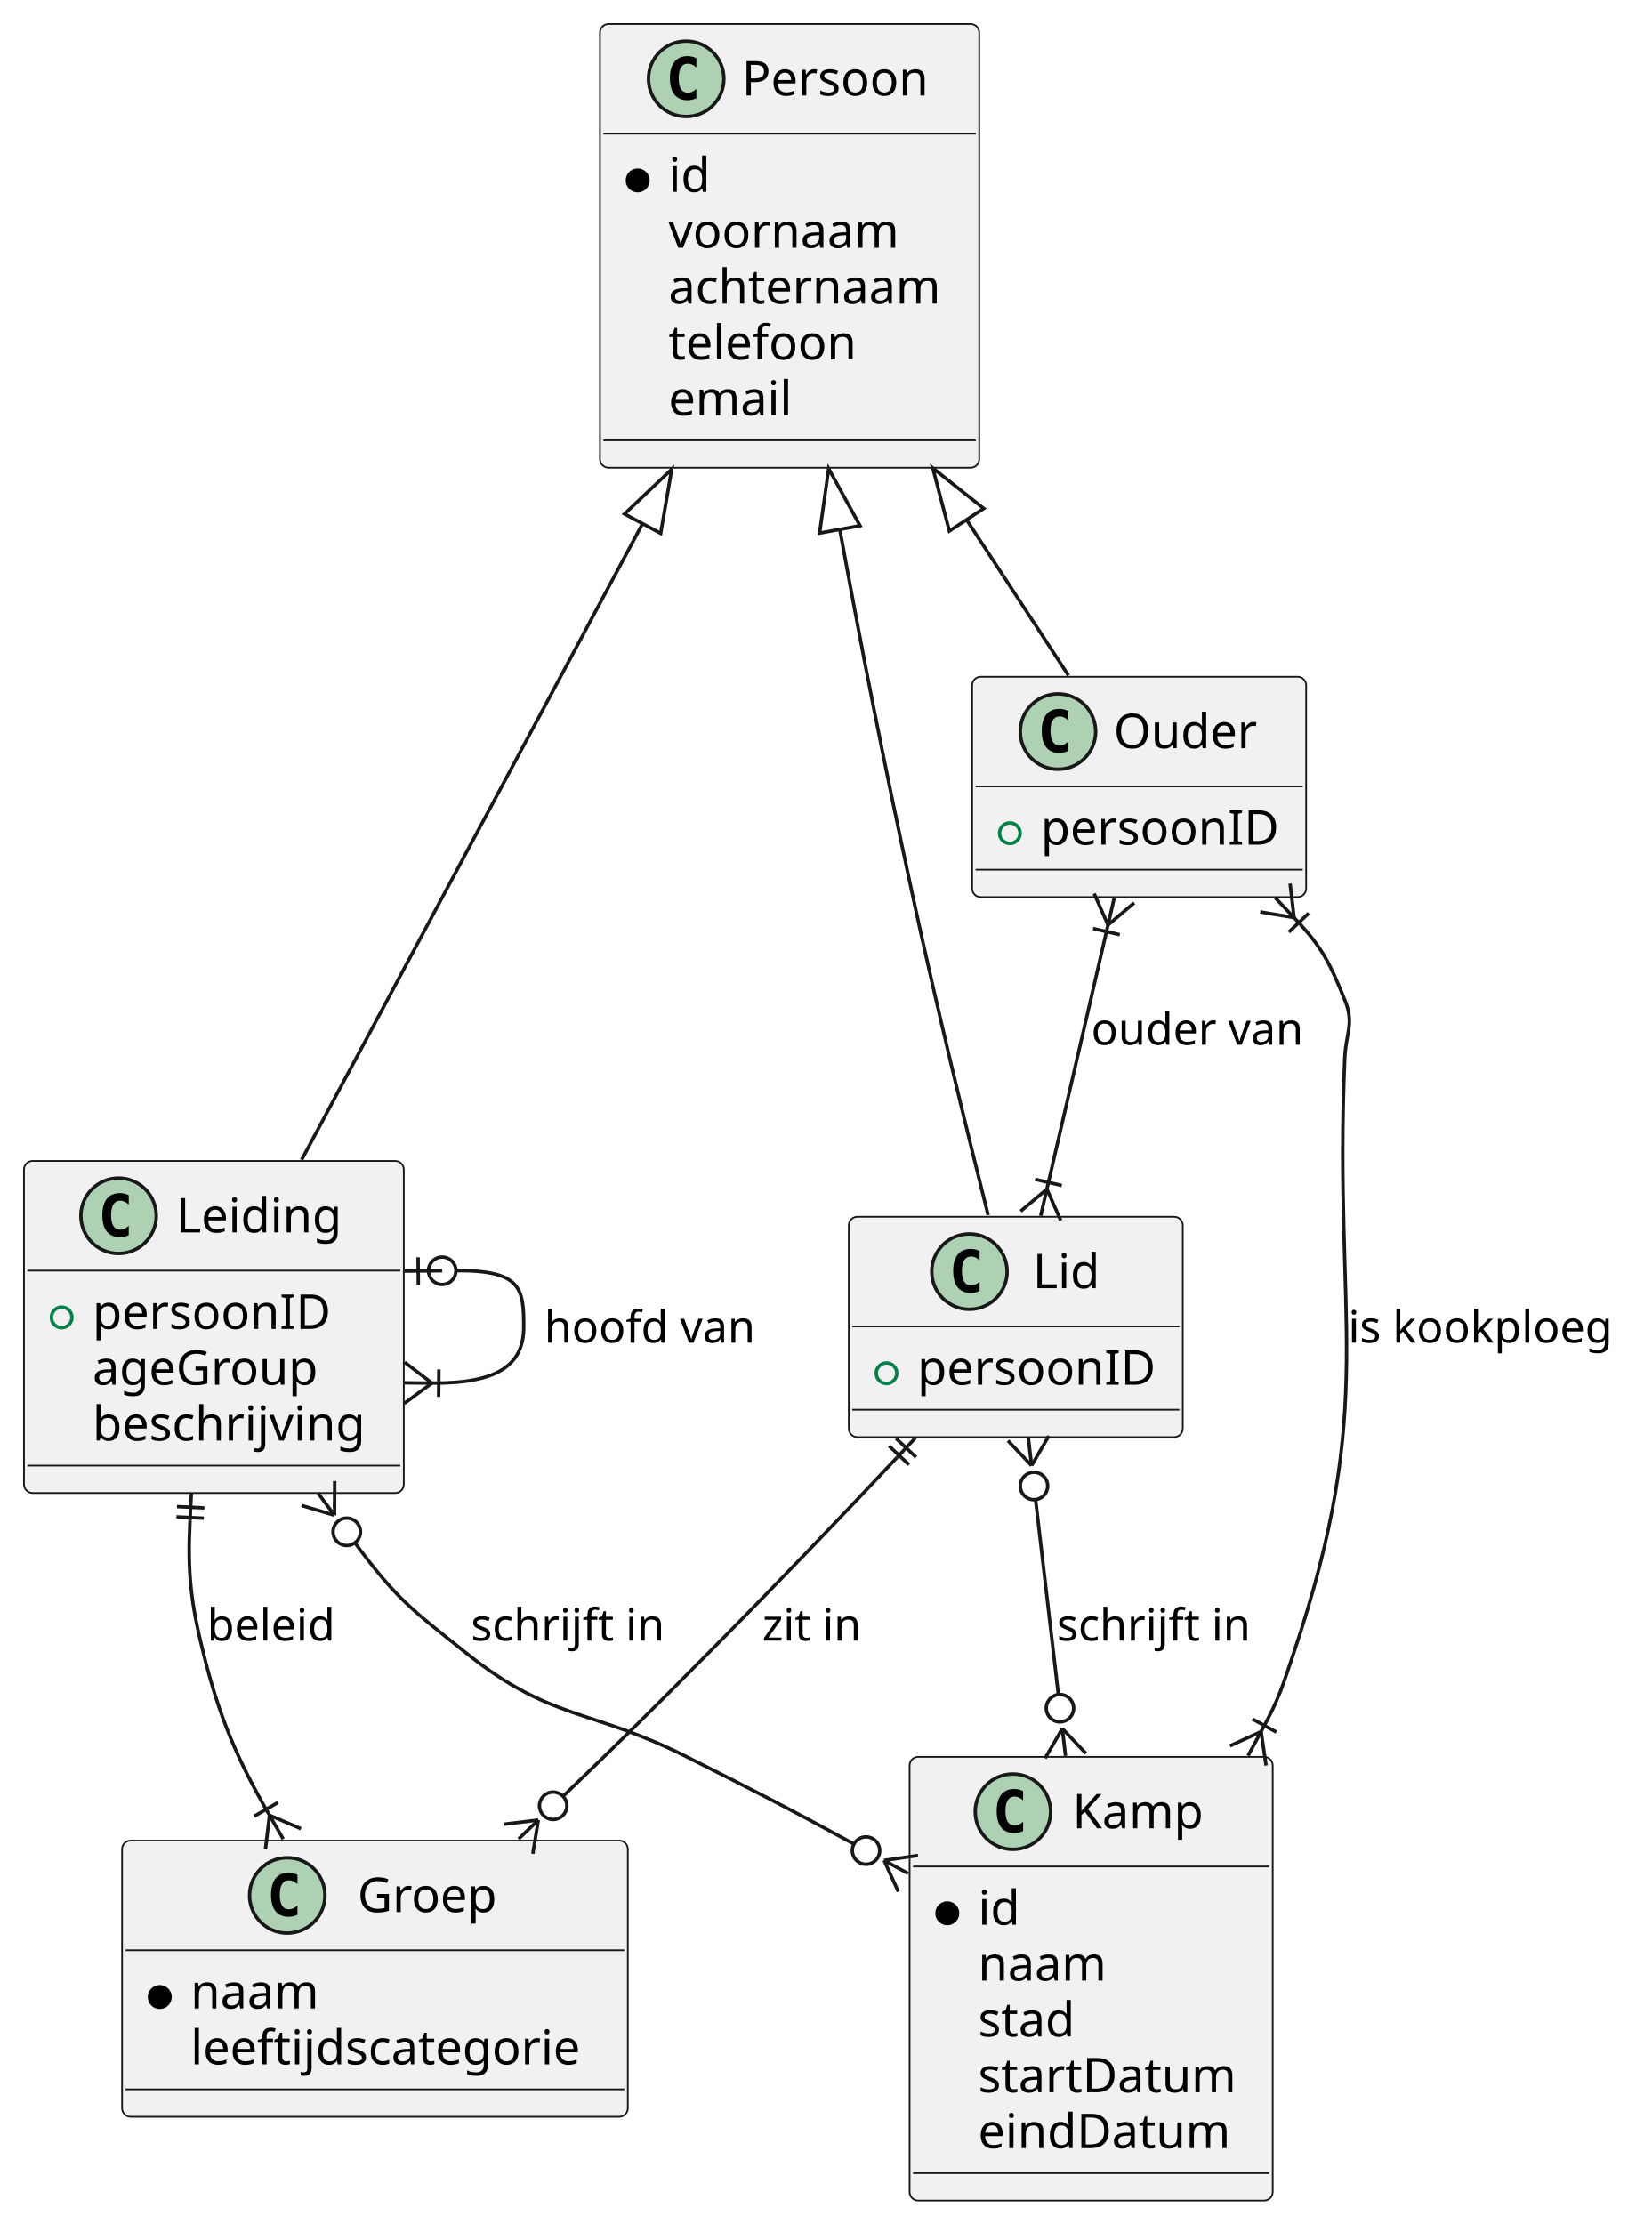
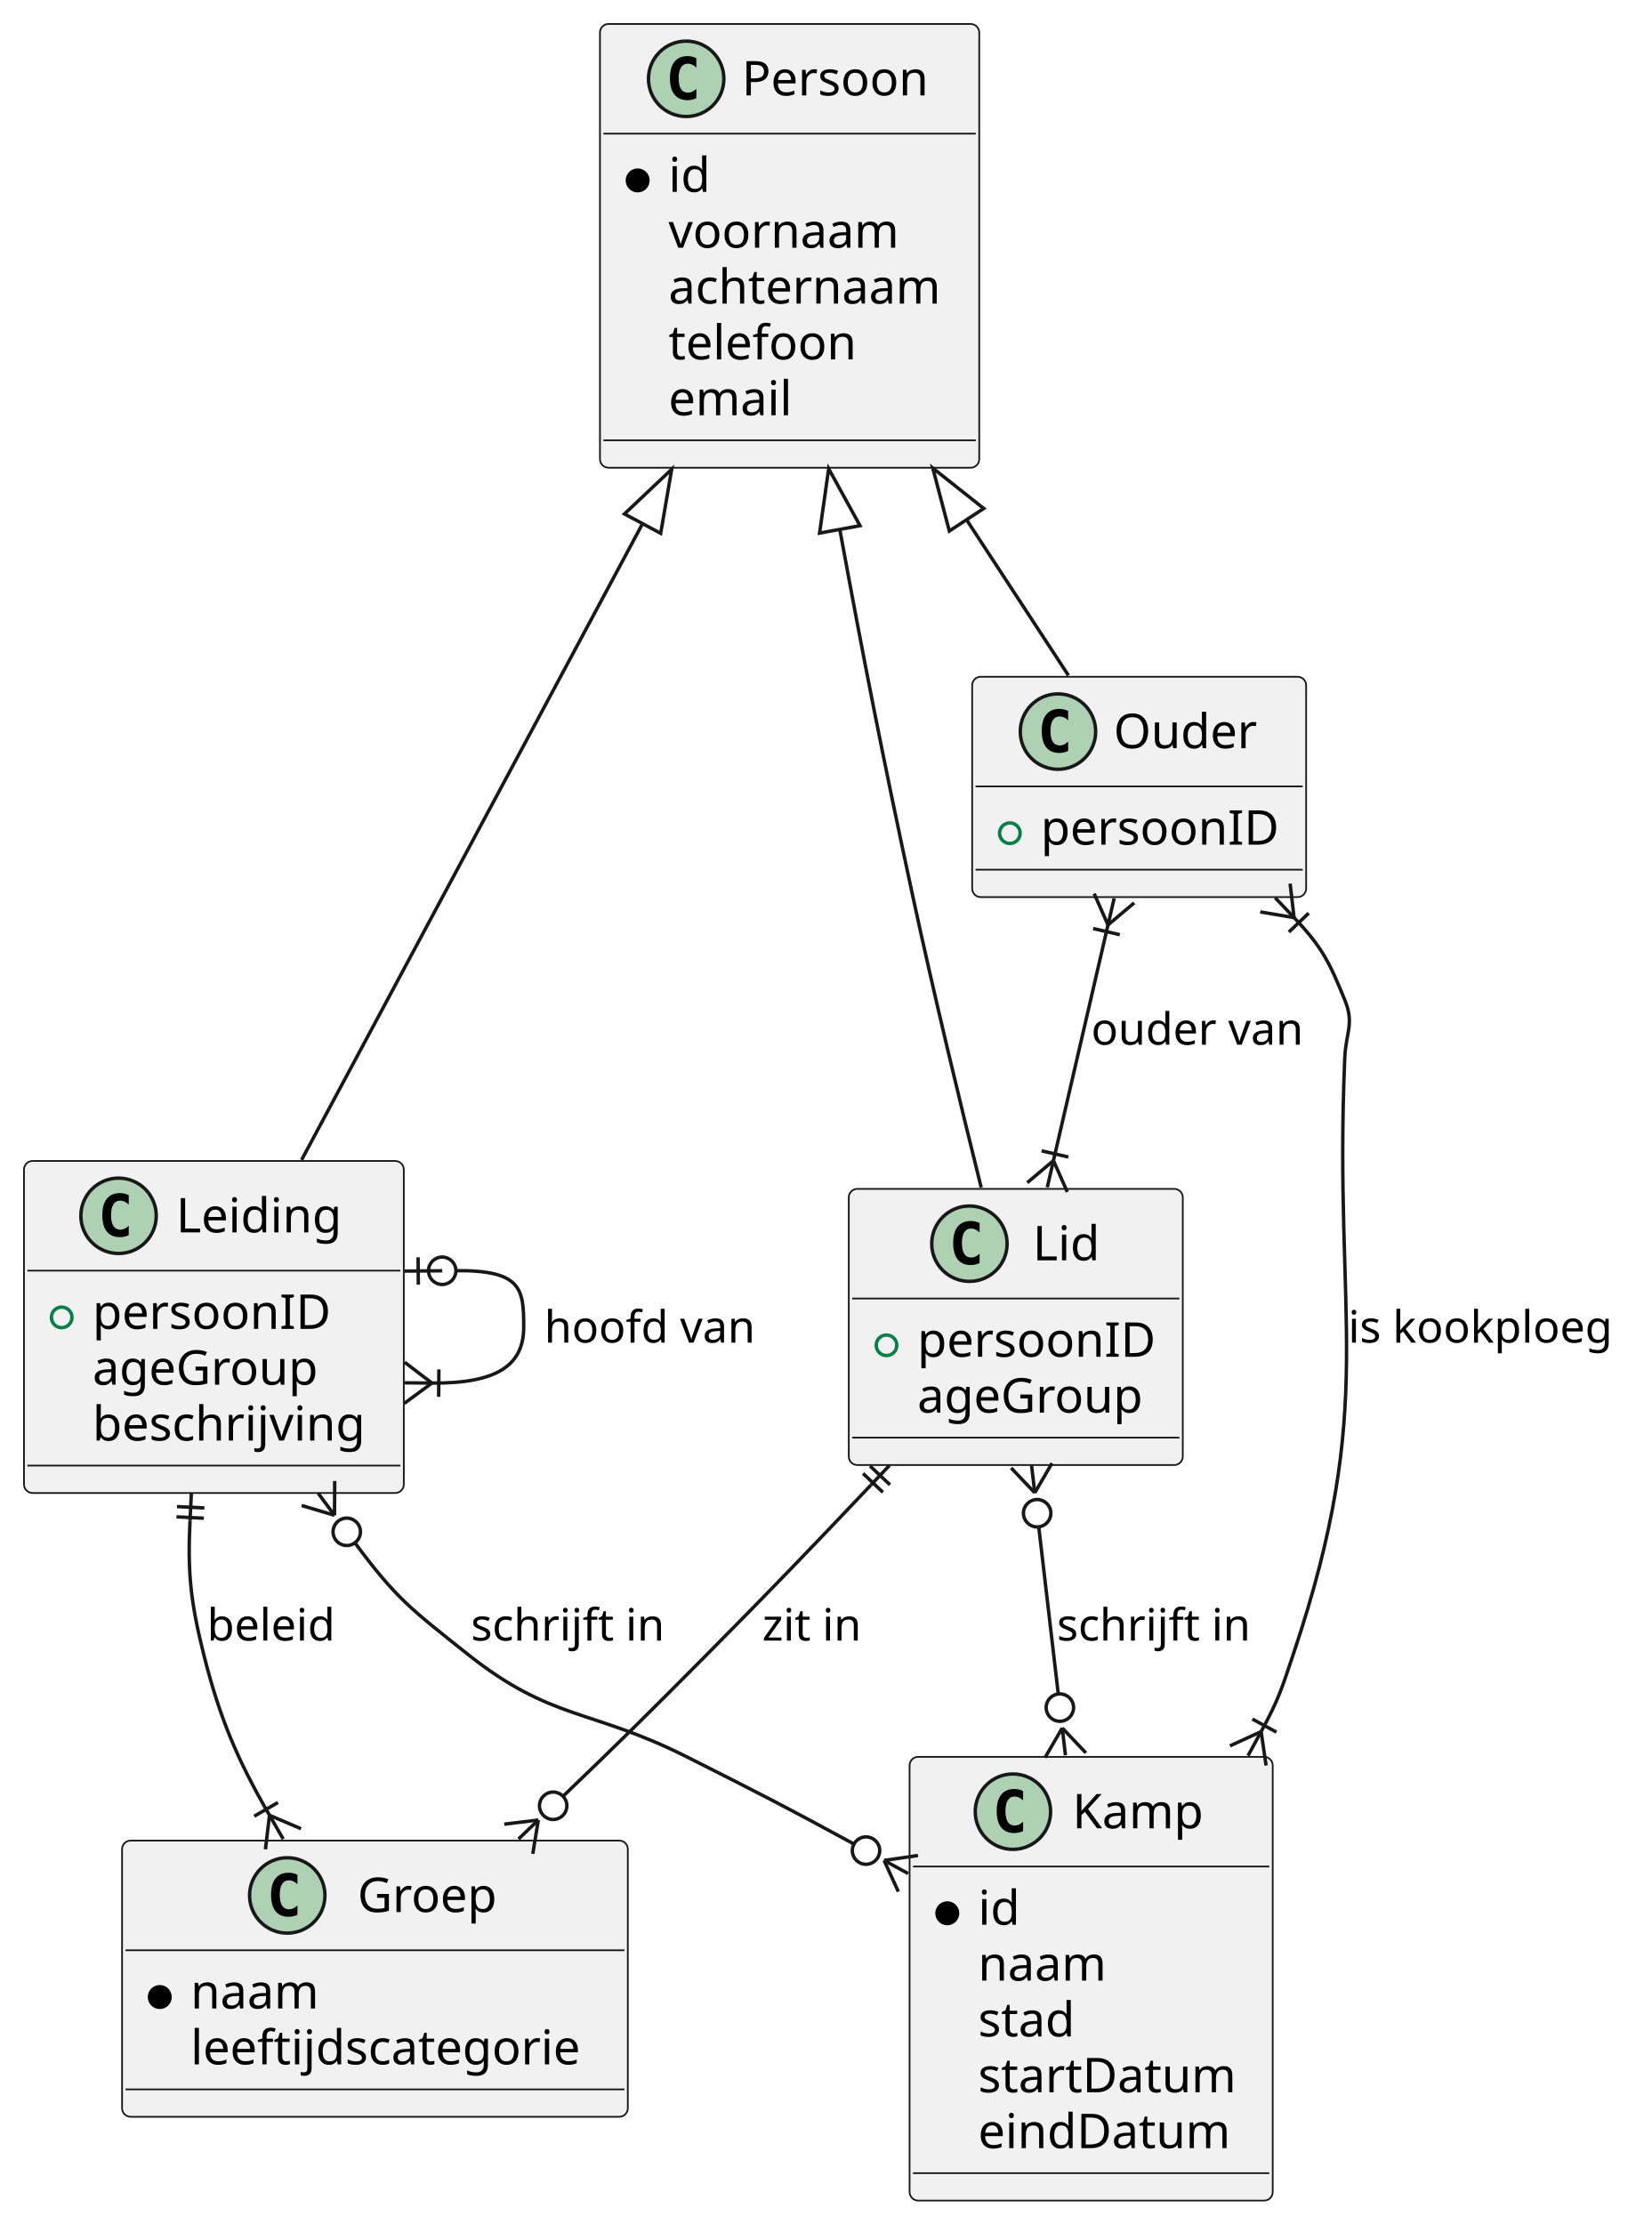
<svg xmlns="http://www.w3.org/2000/svg" contentStyleType="text/css" data-diagram-type="CLASS" height="649px" preserveAspectRatio="none" style="width:482px;height:649px;background:#FFFFFF;" version="1.1" viewBox="0 0 482 649" width="482px" zoomAndPan="magnify">
  <defs />
  <g>
    <g class="entity" data-entity="Persoon" data-source-line="3" data-uid="ent0002" id="entity_Persoon">
      <rect fill="#F1F1F1" height="129.484" rx="2.5" ry="2.5" style="stroke:#181818;stroke-width:0.5;" width="110.677" x="175.08" y="7" />
      <ellipse cx="200.235" cy="23" fill="#ADD1B2" rx="11" ry="11" style="stroke:#181818;stroke-width:1;" />
      <path d="M203.204,28.641 Q202.626,28.938 201.985,29.078 Q201.345,29.234 200.642,29.234 Q198.142,29.234 196.813,27.594 Q195.501,25.938 195.501,22.812 Q195.501,19.688 196.813,18.031 Q198.142,16.375 200.642,16.375 Q201.345,16.375 201.985,16.531 Q202.642,16.688 203.204,16.984 L203.204,19.703 Q202.579,19.125 201.985,18.859 Q201.392,18.578 200.767,18.578 Q199.423,18.578 198.735,19.656 Q198.048,20.719 198.048,22.812 Q198.048,24.906 198.735,25.984 Q199.423,27.047 200.767,27.047 Q201.392,27.047 201.985,26.781 Q202.579,26.5 203.204,25.922 L203.204,28.641 Z " fill="#000000" />
      <text fill="#000000" font-family="sans-serif" font-size="14" lengthAdjust="spacing" textLength="56.109" x="216.492" y="27.847">Persoon</text>
      <line style="stroke:#181818;stroke-width:0.5;" x1="176.08" x2="284.757" y1="39" y2="39" />
      <ellipse cx="186.08" cy="52.648" fill="#000000" rx="3" ry="3" style="stroke:#000000;stroke-width:1;" />
      <text fill="#000000" font-family="sans-serif" font-size="14" lengthAdjust="spacing" textLength="12.776" x="195.08" y="55.995">id</text>
      <text fill="#000000" font-family="sans-serif" font-size="14" lengthAdjust="spacing" textLength="70.841" x="195.08" y="72.292">voornaam</text>
      <text fill="#000000" font-family="sans-serif" font-size="14" lengthAdjust="spacing" textLength="84.677" x="195.08" y="88.589">achternaam</text>
      <text fill="#000000" font-family="sans-serif" font-size="14" lengthAdjust="spacing" textLength="57.538" x="195.08" y="104.886">telefoon</text>
      <text fill="#000000" font-family="sans-serif" font-size="14" lengthAdjust="spacing" textLength="38.609" x="195.08" y="121.183">email</text>
      <line style="stroke:#181818;stroke-width:0.5;" x1="176.08" x2="284.757" y1="128.484" y2="128.484" />
    </g>
    <g class="entity" data-entity="Ouder" data-source-line="10" data-uid="ent0003" id="entity_Ouder">
      <rect fill="#F1F1F1" height="64.297" rx="2.5" ry="2.5" style="stroke:#181818;stroke-width:0.5;" width="97.463" x="283.69" y="197.49" />
      <ellipse cx="308.731" cy="213.49" fill="#ADD1B2" rx="11" ry="11" style="stroke:#181818;stroke-width:1;" />
      <path d="M311.7,219.131 Q311.122,219.428 310.481,219.568 Q309.841,219.724 309.138,219.724 Q306.638,219.724 305.31,218.084 Q303.997,216.428 303.997,213.303 Q303.997,210.178 305.31,208.521 Q306.638,206.865 309.138,206.865 Q309.841,206.865 310.481,207.021 Q311.138,207.178 311.7,207.474 L311.7,210.193 Q311.075,209.615 310.481,209.349 Q309.888,209.068 309.263,209.068 Q307.919,209.068 307.231,210.146 Q306.544,211.209 306.544,213.303 Q306.544,215.396 307.231,216.474 Q307.919,217.537 309.263,217.537 Q309.888,217.537 310.481,217.271 Q311.075,216.99 311.7,216.412 L311.7,219.131 Z " fill="#000000" />
      <text fill="#000000" font-family="sans-serif" font-size="14" lengthAdjust="spacing" textLength="43.148" x="324.963" y="218.337">Ouder</text>
      <line style="stroke:#181818;stroke-width:0.5;" x1="284.69" x2="380.153" y1="229.49" y2="229.49" />
      <ellipse cx="294.69" cy="243.138" fill="none" rx="3" ry="3" style="stroke:#038048;stroke-width:1;" />
      <text fill="#000000" font-family="sans-serif" font-size="14" lengthAdjust="spacing" textLength="71.463" x="303.69" y="246.485">persoonID</text>
      <line style="stroke:#181818;stroke-width:0.5;" x1="284.69" x2="380.153" y1="253.787" y2="253.787" />
    </g>
    <g class="entity" data-entity="Lid" data-source-line="14" data-uid="ent0004" id="entity_Lid">
-       <rect fill="#F1F1F1" height="64.297" rx="2.5" ry="2.5" style="stroke:#181818;stroke-width:0.5;" width="97.463" x="247.69" y="355.08" />
-       <ellipse cx="282.889" cy="371.08" fill="#ADD1B2" rx="11" ry="11" style="stroke:#181818;stroke-width:1;" />
-       <path d="M285.858,376.721 Q285.28,377.017 284.639,377.158 Q283.998,377.314 283.295,377.314 Q280.795,377.314 279.467,375.674 Q278.155,374.017 278.155,370.892 Q278.155,367.767 279.467,366.111 Q280.795,364.455 283.295,364.455 Q283.998,364.455 284.639,364.611 Q285.295,364.767 285.858,365.064 L285.858,367.783 Q285.233,367.205 284.639,366.939 Q284.045,366.658 283.42,366.658 Q282.077,366.658 281.389,367.736 Q280.702,368.799 280.702,370.892 Q280.702,372.986 281.389,374.064 Q282.077,375.127 283.42,375.127 Q284.045,375.127 284.639,374.861 Q285.233,374.58 285.858,374.002 L285.858,376.721 Z " fill="#000000" />
-       <text fill="#000000" font-family="sans-serif" font-size="14" lengthAdjust="spacing" textLength="20.576" x="301.378" y="375.927">Lid</text>
-       <line style="stroke:#181818;stroke-width:0.5;" x1="248.69" x2="344.153" y1="387.08" y2="387.08" />
-       <ellipse cx="258.69" cy="400.728" fill="none" rx="3" ry="3" style="stroke:#038048;stroke-width:1;" />
-       <text fill="#000000" font-family="sans-serif" font-size="14" lengthAdjust="spacing" textLength="71.463" x="267.69" y="404.075">persoonID</text>
-       <line style="stroke:#181818;stroke-width:0.5;" x1="248.69" x2="344.153" y1="411.377" y2="411.377" />
+       <rect fill="#F1F1F1" height="80.594" rx="2.5" ry="2.5" style="stroke:#181818;stroke-width:0.5;" width="97.463" x="247.69" y="346.93" />
+       <ellipse cx="282.889" cy="362.93" fill="#ADD1B2" rx="11" ry="11" style="stroke:#181818;stroke-width:1;" />
+       <path d="M285.858,368.571 Q285.28,368.868 284.639,369.008 Q283.998,369.164 283.295,369.164 Q280.795,369.164 279.467,367.524 Q278.155,365.868 278.155,362.743 Q278.155,359.618 279.467,357.961 Q280.795,356.305 283.295,356.305 Q283.998,356.305 284.639,356.461 Q285.295,356.618 285.858,356.914 L285.858,359.633 Q285.233,359.055 284.639,358.789 Q284.045,358.508 283.42,358.508 Q282.077,358.508 281.389,359.586 Q280.702,360.649 280.702,362.743 Q280.702,364.836 281.389,365.914 Q282.077,366.977 283.42,366.977 Q284.045,366.977 284.639,366.711 Q285.233,366.43 285.858,365.852 L285.858,368.571 Z " fill="#000000" />
+       <text fill="#000000" font-family="sans-serif" font-size="14" lengthAdjust="spacing" textLength="20.576" x="301.378" y="367.777">Lid</text>
+       <line style="stroke:#181818;stroke-width:0.5;" x1="248.69" x2="344.153" y1="378.93" y2="378.93" />
+       <ellipse cx="258.69" cy="392.578" fill="none" rx="3" ry="3" style="stroke:#038048;stroke-width:1;" />
+       <text fill="#000000" font-family="sans-serif" font-size="14" lengthAdjust="spacing" textLength="71.463" x="267.69" y="395.925">persoonID</text>
+       <text fill="#000000" font-family="sans-serif" font-size="14" lengthAdjust="spacing" textLength="69.009" x="267.69" y="412.222">ageGroup</text>
+       <line style="stroke:#181818;stroke-width:0.5;" x1="248.69" x2="344.153" y1="419.524" y2="419.524" />
    </g>
-     <g class="entity" data-entity="Leiding" data-source-line="18" data-uid="ent0005" id="entity_Leiding">
+     <g class="entity" data-entity="Leiding" data-source-line="19" data-uid="ent0005" id="entity_Leiding">
      <rect fill="#F1F1F1" height="96.891" rx="2.5" ry="2.5" style="stroke:#181818;stroke-width:0.5;" width="110.834" x="7" y="338.79" />
      <ellipse cx="34.598" cy="354.79" fill="#ADD1B2" rx="11" ry="11" style="stroke:#181818;stroke-width:1;" />
      <path d="M37.567,360.431 Q36.988,360.728 36.348,360.868 Q35.707,361.024 35.004,361.024 Q32.504,361.024 31.176,359.384 Q29.863,357.728 29.863,354.603 Q29.863,351.478 31.176,349.821 Q32.504,348.165 35.004,348.165 Q35.707,348.165 36.348,348.321 Q37.004,348.478 37.567,348.774 L37.567,351.493 Q36.942,350.915 36.348,350.649 Q35.754,350.368 35.129,350.368 Q33.785,350.368 33.098,351.446 Q32.41,352.509 32.41,354.603 Q32.41,356.696 33.098,357.774 Q33.785,358.837 35.129,358.837 Q35.754,358.837 36.348,358.571 Q36.942,358.29 37.567,357.712 L37.567,360.431 Z " fill="#000000" />
      <text fill="#000000" font-family="sans-serif" font-size="14" lengthAdjust="spacing" textLength="50.839" x="51.397" y="359.637">Leiding</text>
      <line style="stroke:#181818;stroke-width:0.5;" x1="8" x2="116.834" y1="370.79" y2="370.79" />
      <ellipse cx="18" cy="384.438" fill="none" rx="3" ry="3" style="stroke:#038048;stroke-width:1;" />
      <text fill="#000000" font-family="sans-serif" font-size="14" lengthAdjust="spacing" textLength="71.463" x="27" y="387.785">persoonID</text>
      <text fill="#000000" font-family="sans-serif" font-size="14" lengthAdjust="spacing" textLength="69.009" x="27" y="404.082">ageGroup</text>
      <text fill="#000000" font-family="sans-serif" font-size="14" lengthAdjust="spacing" textLength="84.834" x="27" y="420.379">beschrijving</text>
      <line style="stroke:#181818;stroke-width:0.5;" x1="8" x2="116.834" y1="427.681" y2="427.681" />
    </g>
-     <g class="entity" data-entity="Groep" data-source-line="24" data-uid="ent0006" id="entity_Groep">
+     <g class="entity" data-entity="Groep" data-source-line="25" data-uid="ent0006" id="entity_Groep">
      <rect fill="#F1F1F1" height="80.594" rx="2.5" ry="2.5" style="stroke:#181818;stroke-width:0.5;" width="147.584" x="35.62" y="537.12" />
      <ellipse cx="83.827" cy="553.12" fill="#ADD1B2" rx="11" ry="11" style="stroke:#181818;stroke-width:1;" />
      <path d="M86.796,558.761 Q86.218,559.058 85.577,559.198 Q84.936,559.354 84.233,559.354 Q81.733,559.354 80.405,557.714 Q79.093,556.058 79.093,552.933 Q79.093,549.808 80.405,548.151 Q81.733,546.495 84.233,546.495 Q84.936,546.495 85.577,546.651 Q86.233,546.808 86.796,547.104 L86.796,549.823 Q86.171,549.245 85.577,548.979 Q84.983,548.698 84.358,548.698 Q83.014,548.698 82.327,549.776 Q81.639,550.839 81.639,552.933 Q81.639,555.026 82.327,556.104 Q83.014,557.167 84.358,557.167 Q84.983,557.167 85.577,556.901 Q86.171,556.62 86.796,556.042 L86.796,558.761 Z " fill="#000000" />
      <text fill="#000000" font-family="sans-serif" font-size="14" lengthAdjust="spacing" textLength="42.67" x="104.327" y="557.967">Groep</text>
      <line style="stroke:#181818;stroke-width:0.5;" x1="36.62" x2="182.204" y1="569.12" y2="569.12" />
      <ellipse cx="46.62" cy="582.768" fill="#000000" rx="3" ry="3" style="stroke:#000000;stroke-width:1;" />
      <text fill="#000000" font-family="sans-serif" font-size="14" lengthAdjust="spacing" textLength="39.669" x="55.62" y="586.115">naam</text>
      <text fill="#000000" font-family="sans-serif" font-size="14" lengthAdjust="spacing" textLength="121.584" x="55.62" y="602.412">leeftijdscategorie</text>
      <line style="stroke:#181818;stroke-width:0.5;" x1="36.62" x2="182.204" y1="609.714" y2="609.714" />
    </g>
-     <g class="entity" data-entity="Kamp" data-source-line="29" data-uid="ent0007" id="entity_Kamp">
+     <g class="entity" data-entity="Kamp" data-source-line="30" data-uid="ent0007" id="entity_Kamp">
      <rect fill="#F1F1F1" height="129.484" rx="2.5" ry="2.5" style="stroke:#181818;stroke-width:0.5;" width="105.967" x="265.43" y="512.68" />
      <ellipse cx="295.587" cy="528.68" fill="#ADD1B2" rx="11" ry="11" style="stroke:#181818;stroke-width:1;" />
      <path d="M298.556,534.321 Q297.978,534.617 297.337,534.758 Q296.697,534.914 295.993,534.914 Q293.493,534.914 292.165,533.274 Q290.853,531.617 290.853,528.492 Q290.853,525.367 292.165,523.711 Q293.493,522.055 295.993,522.055 Q296.697,522.055 297.337,522.211 Q297.993,522.367 298.556,522.664 L298.556,525.383 Q297.931,524.805 297.337,524.539 Q296.743,524.258 296.118,524.258 Q294.775,524.258 294.087,525.336 Q293.4,526.399 293.4,528.492 Q293.4,530.586 294.087,531.664 Q294.775,532.727 296.118,532.727 Q296.743,532.727 297.337,532.461 Q297.931,532.18 298.556,531.602 L298.556,534.321 Z " fill="#000000" />
      <text fill="#000000" font-family="sans-serif" font-size="14" lengthAdjust="spacing" textLength="40.284" x="312.955" y="533.527">Kamp</text>
      <line style="stroke:#181818;stroke-width:0.5;" x1="266.43" x2="370.397" y1="544.68" y2="544.68" />
      <ellipse cx="276.43" cy="558.328" fill="#000000" rx="3" ry="3" style="stroke:#000000;stroke-width:1;" />
      <text fill="#000000" font-family="sans-serif" font-size="14" lengthAdjust="spacing" textLength="12.776" x="285.43" y="561.675">id</text>
      <text fill="#000000" font-family="sans-serif" font-size="14" lengthAdjust="spacing" textLength="39.669" x="285.43" y="577.972">naam</text>
      <text fill="#000000" font-family="sans-serif" font-size="14" lengthAdjust="spacing" textLength="30.249" x="285.43" y="594.269">stad</text>
      <text fill="#000000" font-family="sans-serif" font-size="14" lengthAdjust="spacing" textLength="79.967" x="285.43" y="610.566">startDatum</text>
      <text fill="#000000" font-family="sans-serif" font-size="14" lengthAdjust="spacing" textLength="77.622" x="285.43" y="626.863">eindDatum</text>
      <line style="stroke:#181818;stroke-width:0.5;" x1="266.43" x2="370.397" y1="634.164" y2="634.164" />
    </g>
-     <g class="link" data-entity-1="Ouder" data-entity-2="Lid" data-source-line="43" data-uid="lnk8" id="link_Ouder_Lid">
-       <path codeLine="43" d="M323.329,269.914 C317.089,296.914 311.733,320.016 305.493,346.996" fill="none" id="Ouder-Lid" style="stroke:#181818;stroke-width:1;" />
-       <line style="stroke:#181818;stroke-width:1;" x1="323.329" x2="319.284" y1="269.914" y2="260.769" />
-       <line style="stroke:#181818;stroke-width:1;" x1="323.329" x2="330.976" y1="269.914" y2="263.471" />
-       <line style="stroke:#181818;stroke-width:1;" x1="323.329" x2="325.13" y1="269.914" y2="262.12" />
-       <line style="stroke:#181818;stroke-width:1;" x1="318.981" x2="326.776" y1="270.962" y2="272.764" />
-       <line style="stroke:#181818;stroke-width:1;" x1="305.493" x2="309.536" y1="346.996" y2="356.142" />
-       <line style="stroke:#181818;stroke-width:1;" x1="305.493" x2="297.844" y1="346.996" y2="353.438" />
-       <line style="stroke:#181818;stroke-width:1;" x1="305.493" x2="303.69" y1="346.996" y2="354.79" />
-       <line style="stroke:#181818;stroke-width:1;" x1="309.841" x2="302.046" y1="345.949" y2="344.146" />
+     <g class="link" data-entity-1="Ouder" data-entity-2="Lid" data-source-line="44" data-uid="lnk8" id="link_Ouder_Lid">
+       <path codeLine="44" d="M323.326,269.914 C317.696,294.244 313.473,312.496 307.413,338.686" fill="none" id="Ouder-Lid" style="stroke:#181818;stroke-width:1;" />
+       <line style="stroke:#181818;stroke-width:1;" x1="323.326" x2="319.284" y1="269.914" y2="260.767" />
+       <line style="stroke:#181818;stroke-width:1;" x1="323.326" x2="330.976" y1="269.914" y2="263.473" />
+       <line style="stroke:#181818;stroke-width:1;" x1="323.326" x2="325.13" y1="269.914" y2="262.12" />
+       <line style="stroke:#181818;stroke-width:1;" x1="318.978" x2="326.773" y1="270.961" y2="272.764" />
+       <line style="stroke:#181818;stroke-width:1;" x1="307.413" x2="311.456" y1="338.686" y2="347.833" />
+       <line style="stroke:#181818;stroke-width:1;" x1="307.413" x2="299.764" y1="338.686" y2="345.127" />
+       <line style="stroke:#181818;stroke-width:1;" x1="307.413" x2="305.61" y1="338.686" y2="346.48" />
+       <line style="stroke:#181818;stroke-width:1;" x1="311.761" x2="303.967" y1="337.639" y2="335.836" />
      <text fill="#000000" font-family="sans-serif" font-size="13" lengthAdjust="spacing" textLength="65.819" x="318.42" y="304.857">ouder van</text>
    </g>
-     <g class="link" data-entity-1="Ouder" data-entity-2="Kamp" data-source-line="44" data-uid="lnk9" id="link_Ouder_Kamp">
-       <path codeLine="44" d="M377.628,267.782 C385.878,276.472 387.92,280.77 392.42,291.79 C395.28,298.78 392.74,301.24 392.42,308.79 C389.08,386.28 402.11,409.14 377.42,482.68 C374.05,492.7 373.235,495.724 368.015,505.313" fill="none" id="Ouder-Kamp" style="stroke:#181818;stroke-width:1;" />
+     <g class="link" data-entity-1="Ouder" data-entity-2="Kamp" data-source-line="45" data-uid="lnk9" id="link_Ouder_Kamp">
+       <path codeLine="45" d="M377.628,267.782 C385.878,276.472 387.92,280.77 392.42,291.79 C395.28,298.78 392.74,301.24 392.42,308.79 C389.08,386.28 402.11,409.14 377.42,482.68 C374.05,492.7 373.235,495.724 368.015,505.313" fill="none" id="Ouder-Kamp" style="stroke:#181818;stroke-width:1;" />
      <line style="stroke:#181818;stroke-width:1;" x1="377.628" x2="367.769" y1="267.782" y2="266.111" />
      <line style="stroke:#181818;stroke-width:1;" x1="377.628" x2="376.471" y1="267.782" y2="257.849" />
      <line style="stroke:#181818;stroke-width:1;" x1="377.628" x2="372.12" y1="267.782" y2="261.98" />
      <line style="stroke:#181818;stroke-width:1;" x1="376.104" x2="381.906" y1="271.986" y2="266.478" />
      <line style="stroke:#181818;stroke-width:1;" x1="368.015" x2="369.46" y1="505.313" y2="515.208" />
      <line style="stroke:#181818;stroke-width:1;" x1="368.015" x2="358.92" y1="505.313" y2="509.471" />
      <line style="stroke:#181818;stroke-width:1;" x1="368.015" x2="364.19" y1="505.313" y2="512.34" />
      <line style="stroke:#181818;stroke-width:1;" x1="372.484" x2="365.458" y1="505.469" y2="501.644" />
      <text fill="#000000" font-family="sans-serif" font-size="13" lengthAdjust="spacing" textLength="81.548" x="393.42" y="391.797">is kookploeg</text>
    </g>
-     <g class="link" data-entity-1="Lid" data-entity-2="Kamp" data-source-line="45" data-uid="lnk10" id="link_Lid_Kamp">
-       <path codeLine="45" d="M302.191,437.608 C305.141,462.828 305.192,463.262 308.842,494.512" fill="none" id="Lid-Kamp" style="stroke:#181818;stroke-width:1;" />
-       <line style="stroke:#181818;stroke-width:1;" x1="301.029" x2="294.141" y1="427.676" y2="420.427" />
-       <line style="stroke:#181818;stroke-width:1;" x1="301.029" x2="306.059" y1="427.676" y2="419.033" />
-       <line style="stroke:#181818;stroke-width:1;" x1="301.029" x2="300.1" y1="427.676" y2="419.73" />
-       <ellipse cx="301.726" cy="433.635" fill="none" rx="4" ry="4" style="stroke:#181818;stroke-width:1;" />
-       <line style="stroke:#181818;stroke-width:1;" x1="310.002" x2="316.889" y1="504.444" y2="511.694" />
-       <line style="stroke:#181818;stroke-width:1;" x1="310.002" x2="304.971" y1="504.444" y2="513.086" />
-       <line style="stroke:#181818;stroke-width:1;" x1="310.002" x2="310.93" y1="504.444" y2="512.39" />
-       <ellipse cx="309.306" cy="498.485" fill="none" rx="4" ry="4" style="stroke:#181818;stroke-width:1;" />
+     <g class="link" data-entity-1="Lid" data-entity-2="Kamp" data-source-line="46" data-uid="lnk10" id="link_Lid_Kamp">
+       <path codeLine="46" d="M303.12,445.558 C305.98,470.028 305.54,466.272 308.82,494.332" fill="none" id="Lid-Kamp" style="stroke:#181818;stroke-width:1;" />
+       <line style="stroke:#181818;stroke-width:1;" x1="301.959" x2="295.071" y1="435.626" y2="428.377" />
+       <line style="stroke:#181818;stroke-width:1;" x1="301.959" x2="306.989" y1="435.626" y2="426.983" />
+       <line style="stroke:#181818;stroke-width:1;" x1="301.959" x2="301.03" y1="435.626" y2="427.68" />
+       <ellipse cx="302.655" cy="441.585" fill="none" rx="4" ry="4" style="stroke:#181818;stroke-width:1;" />
+       <line style="stroke:#181818;stroke-width:1;" x1="309.981" x2="316.869" y1="504.264" y2="511.513" />
+       <line style="stroke:#181818;stroke-width:1;" x1="309.981" x2="304.951" y1="504.264" y2="512.907" />
+       <line style="stroke:#181818;stroke-width:1;" x1="309.981" x2="310.91" y1="504.264" y2="512.21" />
+       <ellipse cx="309.285" cy="498.305" fill="none" rx="4" ry="4" style="stroke:#181818;stroke-width:1;" />
      <text fill="#000000" font-family="sans-serif" font-size="13" lengthAdjust="spacing" textLength="60.385" x="308.42" y="478.747">schrijft in</text>
    </g>
-     <g class="link" data-entity-1="Lid" data-entity-2="Groep" data-source-line="46" data-uid="lnk11" id="link_Lid_Groep">
-       <path codeLine="46" d="M261.657,425.416 C244.217,443.946 227,461.94 206.42,482.68 C188.6,500.62 181.535,507.645 164.305,524.185" fill="none" id="Lid-Groep" style="stroke:#181818;stroke-width:1;" />
-       <line style="stroke:#181818;stroke-width:1;" x1="261.486" x2="267.311" y1="419.761" y2="425.244" />
-       <line style="stroke:#181818;stroke-width:1;" x1="259.43" x2="265.255" y1="421.946" y2="427.429" />
-       <line style="stroke:#181818;stroke-width:1;" x1="261.657" x2="267.14" y1="425.416" y2="419.59" />
+     <g class="link" data-entity-1="Lid" data-entity-2="Groep" data-source-line="47" data-uid="lnk11" id="link_Lid_Groep">
+       <path codeLine="47" d="M254.052,433.451 C237.902,450.521 224.13,464.84 206.42,482.68 C188.6,500.62 181.535,507.645 164.305,524.185" fill="none" id="Lid-Groep" style="stroke:#181818;stroke-width:1;" />
+       <line style="stroke:#181818;stroke-width:1;" x1="253.895" x2="259.707" y1="427.797" y2="433.295" />
+       <line style="stroke:#181818;stroke-width:1;" x1="251.833" x2="257.645" y1="429.976" y2="435.474" />
+       <line style="stroke:#181818;stroke-width:1;" x1="254.052" x2="259.55" y1="433.451" y2="427.64" />
      <line style="stroke:#181818;stroke-width:1;" x1="157.091" x2="155.475" y1="531.11" y2="540.978" />
      <line style="stroke:#181818;stroke-width:1;" x1="157.091" x2="147.165" y1="531.11" y2="532.322" />
      <line style="stroke:#181818;stroke-width:1;" x1="157.091" x2="151.32" y1="531.11" y2="536.65" />
      <ellipse cx="161.42" cy="526.955" fill="none" rx="4" ry="4" style="stroke:#181818;stroke-width:1;" />
      <text fill="#000000" font-family="sans-serif" font-size="13" lengthAdjust="spacing" textLength="31.516" x="222.42" y="478.747">zit in</text>
    </g>
-     <g class="link" data-entity-1="Leiding" data-entity-2="Kamp" data-source-line="47" data-uid="lnk12" id="link_Leiding_Kamp">
-       <path codeLine="47" d="M103.569,450.22 C115.689,466.57 119.96,469.57 136.42,482.68 C161,502.24 172.36,498.54 200.42,512.68 C221.73,523.42 229.083,527.159 249.203,538.12" fill="none" id="Leiding-Kamp" style="stroke:#181818;stroke-width:1;" />
+     <g class="link" data-entity-1="Leiding" data-entity-2="Kamp" data-source-line="48" data-uid="lnk12" id="link_Leiding_Kamp">
+       <path codeLine="48" d="M103.569,450.22 C115.689,466.57 119.96,469.57 136.42,482.68 C161,502.24 172.36,498.54 200.42,512.68 C221.73,523.42 229.083,527.159 249.203,538.12" fill="none" id="Leiding-Kamp" style="stroke:#181818;stroke-width:1;" />
      <line style="stroke:#181818;stroke-width:1;" x1="97.614" x2="88.03" y1="442.187" y2="439.333" />
      <line style="stroke:#181818;stroke-width:1;" x1="97.614" x2="97.67" y1="442.187" y2="432.187" />
      <line style="stroke:#181818;stroke-width:1;" x1="97.614" x2="92.85" y1="442.187" y2="435.76" />
      <ellipse cx="101.187" cy="447.007" fill="none" rx="4" ry="4" style="stroke:#181818;stroke-width:1;" />
      <line style="stroke:#181818;stroke-width:1;" x1="257.985" x2="267.88" y1="542.903" y2="541.461" />
      <line style="stroke:#181818;stroke-width:1;" x1="257.985" x2="262.14" y1="542.903" y2="551.999" />
      <line style="stroke:#181818;stroke-width:1;" x1="257.985" x2="265.01" y1="542.903" y2="546.73" />
      <ellipse cx="252.716" cy="540.033" fill="none" rx="4" ry="4" style="stroke:#181818;stroke-width:1;" />
      <text fill="#000000" font-family="sans-serif" font-size="13" lengthAdjust="spacing" textLength="60.385" x="137.42" y="478.747">schrijft in</text>
    </g>
-     <g class="link" data-entity-1="Leiding" data-entity-2="Groep" data-source-line="48" data-uid="lnk13" id="link_Leiding_Groep">
-       <path codeLine="48" d="M55.445,443.84 C54.695,459 55.68,467.72 59.42,482.68 C64.11,501.46 69.366,513.684 78.646,529.734" fill="none" id="Leiding-Groep" style="stroke:#181818;stroke-width:1;" />
+     <g class="link" data-entity-1="Leiding" data-entity-2="Groep" data-source-line="49" data-uid="lnk13" id="link_Leiding_Groep">
+       <path codeLine="49" d="M55.445,443.84 C54.695,459 55.68,467.72 59.42,482.68 C64.11,501.46 69.366,513.684 78.646,529.734" fill="none" id="Leiding-Groep" style="stroke:#181818;stroke-width:1;" />
      <line style="stroke:#181818;stroke-width:1;" x1="51.647" x2="59.638" y1="439.647" y2="440.043" />
      <line style="stroke:#181818;stroke-width:1;" x1="51.499" x2="59.489" y1="442.644" y2="443.039" />
      <line style="stroke:#181818;stroke-width:1;" x1="55.445" x2="55.84" y1="443.84" y2="435.85" />
      <line style="stroke:#181818;stroke-width:1;" x1="78.646" x2="87.844" y1="529.734" y2="533.657" />
      <line style="stroke:#181818;stroke-width:1;" x1="78.646" x2="77.456" y1="529.734" y2="539.663" />
      <line style="stroke:#181818;stroke-width:1;" x1="78.646" x2="82.65" y1="529.734" y2="536.66" />
      <line style="stroke:#181818;stroke-width:1;" x1="81.107" x2="74.182" y1="526.001" y2="530.005" />
      <text fill="#000000" font-family="sans-serif" font-size="13" lengthAdjust="spacing" textLength="39.724" x="60.42" y="478.747">beleid</text>
    </g>
-     <g class="link" data-entity-1="Leiding" data-entity-2="Leiding" data-source-line="49" data-uid="lnk14" id="link_Leiding_Leiding">
-       <path codeLine="49" d="M133.039,370.798 C152.289,370.627 152.83,376.19 152.83,387.23 C152.83,398.27 145.29,403.771 126.04,403.601" fill="none" id="Leiding-Leiding" style="stroke:#181818;stroke-width:1;" />
+     <g class="link" data-entity-1="Leiding" data-entity-2="Leiding" data-source-line="50" data-uid="lnk14" id="link_Leiding_Leiding">
+       <path codeLine="50" d="M133.039,370.798 C152.289,370.627 152.83,376.19 152.83,387.23 C152.83,398.27 145.29,403.771 126.04,403.601" fill="none" id="Leiding-Leiding" style="stroke:#181818;stroke-width:1;" />
      <line style="stroke:#181818;stroke-width:1;" x1="129.04" x2="118.04" y1="370.833" y2="370.93" />
      <ellipse cx="129.04" cy="370.833" fill="none" rx="4" ry="4" style="stroke:#181818;stroke-width:1;" />
      <line style="stroke:#181818;stroke-width:1;" x1="122.075" x2="122.004" y1="374.894" y2="366.895" />
      <line style="stroke:#181818;stroke-width:1;" x1="126.04" x2="117.987" y1="403.601" y2="409.53" />
      <line style="stroke:#181818;stroke-width:1;" x1="126.04" x2="118.093" y1="403.601" y2="397.53" />
      <line style="stroke:#181818;stroke-width:1;" x1="126.04" x2="118.04" y1="403.601" y2="403.53" />
      <line style="stroke:#181818;stroke-width:1;" x1="128.004" x2="128.075" y1="407.618" y2="399.618" />
      <text fill="#000000" font-family="sans-serif" font-size="13" lengthAdjust="spacing" textLength="65.006" x="158.83" y="391.797">hoofd van</text>
    </g>
-     <g class="link" data-entity-1="Persoon" data-entity-2="Lid" data-source-line="52" data-uid="lnk15" id="link_Persoon_Lid">
-       <path codeLine="52" d="M245.064,154.485 C251.784,191.165 257.47,220.31 266.42,261.79 C273.26,293.5 282.05,329.52 288.35,354.61" fill="none" id="Persoon-backto-Lid" style="stroke:#181818;stroke-width:1;" />
+     <g class="link" data-entity-1="Persoon" data-entity-2="Lid" data-source-line="53" data-uid="lnk15" id="link_Persoon_Lid">
+       <path codeLine="53" d="M245.064,154.485 C251.784,191.165 257.47,220.31 266.42,261.79 C272.55,290.24 280.27,322.16 286.33,346.55" fill="none" id="Persoon-backto-Lid" style="stroke:#181818;stroke-width:1;" />
      <polygon fill="none" points="241.82,136.78,239.162,155.567,250.965,153.404,241.82,136.78" style="stroke:#181818;stroke-width:1;" />
    </g>
-     <g class="link" data-entity-1="Persoon" data-entity-2="Ouder" data-source-line="53" data-uid="lnk16" id="link_Persoon_Ouder">
-       <path codeLine="53" d="M282.051,151.665 C295.691,172.525 300.4,179.7 311.78,197.1" fill="none" id="Persoon-backto-Ouder" style="stroke:#181818;stroke-width:1;" />
+     <g class="link" data-entity-1="Persoon" data-entity-2="Ouder" data-source-line="54" data-uid="lnk16" id="link_Persoon_Ouder">
+       <path codeLine="54" d="M282.051,151.665 C295.691,172.525 300.4,179.7 311.78,197.1" fill="none" id="Persoon-backto-Ouder" style="stroke:#181818;stroke-width:1;" />
      <polygon fill="none" points="272.2,136.6,277.029,154.949,287.073,148.382,272.2,136.6" style="stroke:#181818;stroke-width:1;" />
    </g>
-     <g class="link" data-entity-1="Persoon" data-entity-2="Leiding" data-source-line="54" data-uid="lnk17" id="link_Persoon_Leiding">
-       <path codeLine="54" d="M187.508,152.806 C155.448,212.636 116.87,284.63 88.01,338.48" fill="none" id="Persoon-backto-Leiding" style="stroke:#181818;stroke-width:1;" />
+     <g class="link" data-entity-1="Persoon" data-entity-2="Leiding" data-source-line="55" data-uid="lnk17" id="link_Persoon_Leiding">
+       <path codeLine="55" d="M187.508,152.806 C155.448,212.636 116.87,284.63 88.01,338.48" fill="none" id="Persoon-backto-Leiding" style="stroke:#181818;stroke-width:1;" />
      <polygon fill="none" points="196.01,136.94,182.22,149.972,192.797,155.64,196.01,136.94" style="stroke:#181818;stroke-width:1;" />
    </g>
  </g>
</svg>
